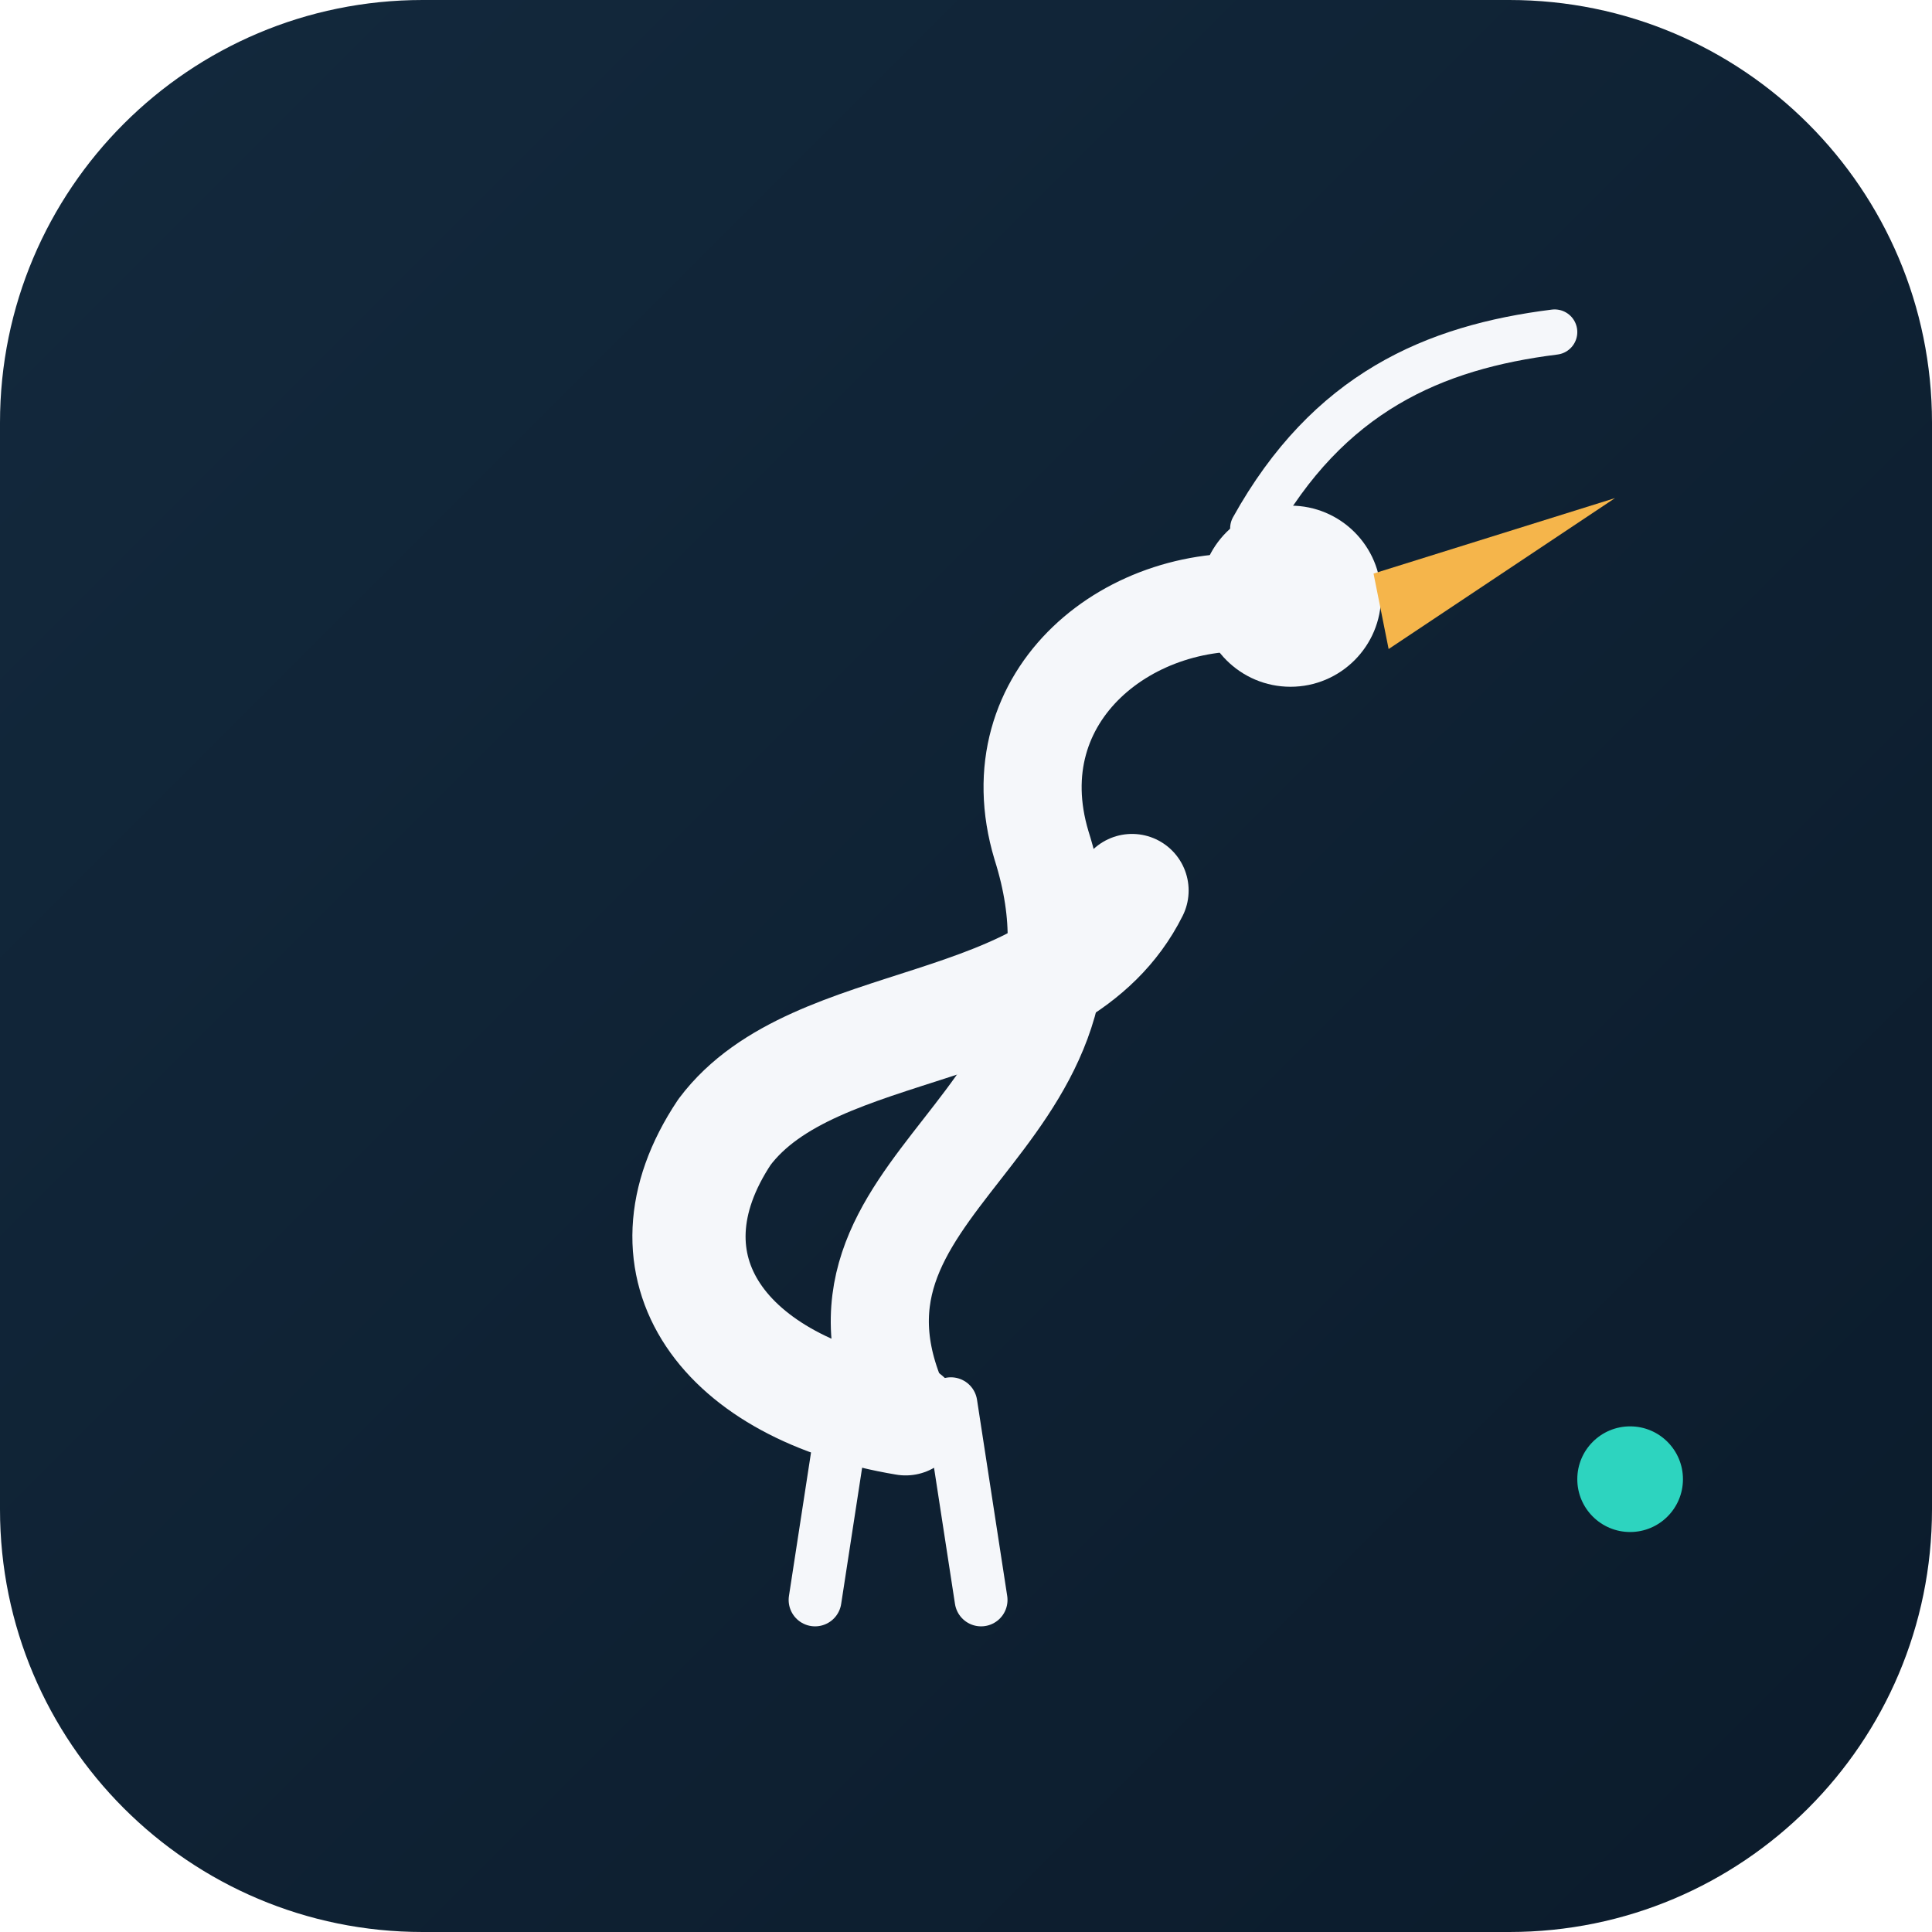
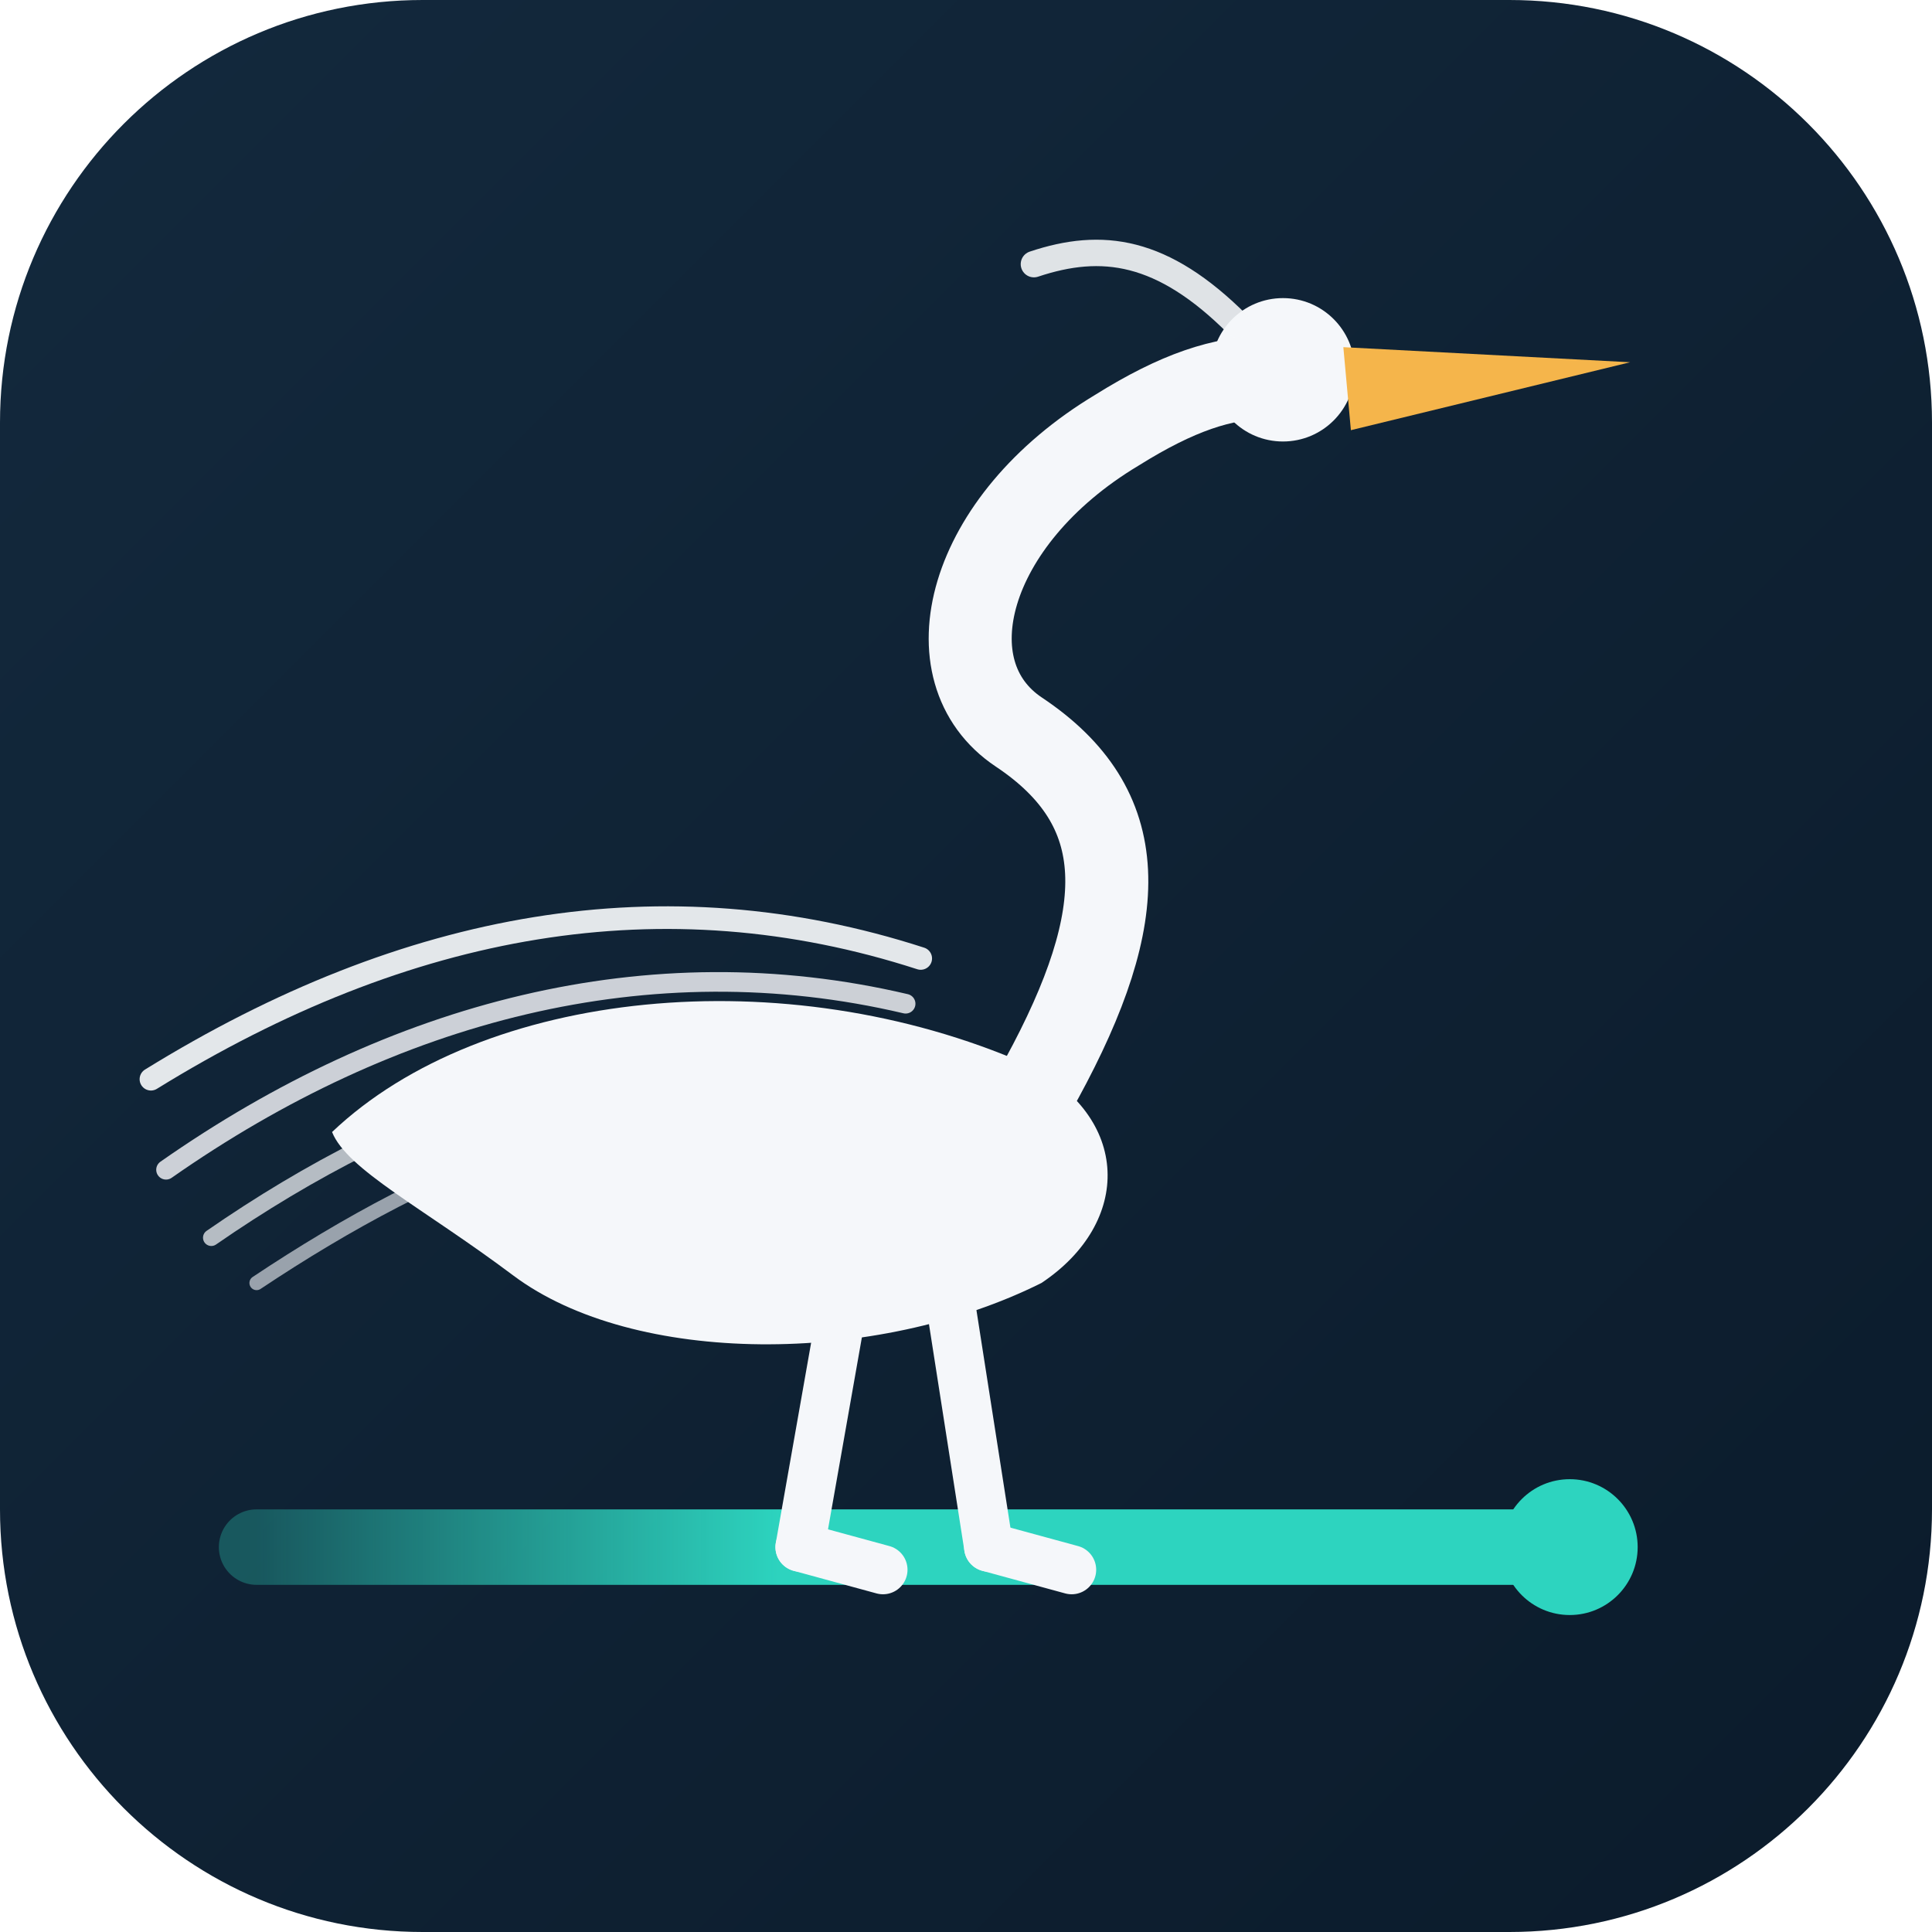
<svg xmlns="http://www.w3.org/2000/svg" width="256" height="256" viewBox="0 0 256 256" role="img" aria-label="Egret icon">
  <defs>
    <linearGradient id="bg" x1="0" y1="0" x2="1" y2="1">
      <stop offset="0" stop-color="#13293D" />
      <stop offset="1" stop-color="#0B1B2B" />
    </linearGradient>
-     <linearGradient id="egress" x1="0" y1="0" x2="1" y2="0">
-       <stop offset="0" stop-color="#2DD4BF" stop-opacity="0" />
-       <stop offset="0.35" stop-color="#2DD4BF" />
+     <linearGradient id="egress" gradientUnits="userSpaceOnUse" x1="34" y1="205" x2="208" y2="205">
+       <stop offset="0" stop-color="#2DD4BF" stop-opacity="0.30" />
+       <stop offset="0.4" stop-color="#2DD4BF" />
      <stop offset="1" stop-color="#2DD4BF" />
    </linearGradient>
  </defs>
  <rect x="0" y="0" width="256" height="256" rx="56" fill="url(#bg)" />
-   <line x1="40" y1="196" x2="216" y2="196" stroke="url(#egress)" stroke-width="6" stroke-linecap="round" />
-   <circle cx="216" cy="196" r="7" fill="#2DD4BF" />
-   <g fill="none" stroke="#F5F7FA" stroke-width="13" stroke-linecap="round" stroke-linejoin="round">
-     <path d="M120 188 C104 156 150 150 138 112 C132 92 150 78 168 80" />
-     <path d="M120 188 C96 184 84 168 96 150 C108 134 140 138 150 118" stroke-width="15" />
+   <line x1="34" y1="205" x2="208" y2="205" stroke="url(#egress)" stroke-width="10" stroke-linecap="round" />
+   <circle cx="208" cy="205" r="9" fill="#2DD4BF" />
+   <g stroke="#F5F7FA" stroke-width="6.5" stroke-linecap="round" stroke-linejoin="round">
+     <path d="M112 171 L106 205" />
+     <path d="M126 173 L131 205" />
+     <path d="M106 205 l11 3" />
+     <path d="M131 205 l11 3" />
  </g>
-   <circle cx="171" cy="79" r="12" fill="#F5F7FA" />
-   <path d="M182 76 L214 66 L184 86 Z" fill="#F5B54B" />
-   <path d="M166 70 C176 52 190 46 206 44" fill="none" stroke="#F5F7FA" stroke-width="6" stroke-linecap="round" />
-   <g stroke="#F5F7FA" stroke-width="7" stroke-linecap="round">
-     <line x1="112" y1="186" x2="108" y2="212" />
-     <line x1="126" y1="186" x2="130" y2="212" />
+   <g fill="none" stroke="#F5F7FA" stroke-linecap="round">
+     <path d="M122 127 C88 116 54 122 20 143" stroke-width="3" opacity="0.92" />
+     <path d="M120 133 C86 125 52 134 22 155" stroke-width="2.6" opacity="0.82" />
+     <path d="M116 140 C84 135 54 146 28 164" stroke-width="2.2" opacity="0.72" />
+     <path d="M112 146 C84 143 58 154 34 170" stroke-width="1.9" opacity="0.6" />
  </g>
+   <path d="M44 150 C64 131 104 127 136 141 C150 148 150 162 138 170            C116 181 84 181 68 169 C56 160 46 155 44 150 Z" fill="#F5F7FA" />
+   <path d="M138 143 C150 121 150 107 135 97 C123 89 128 69 148 57            C156 52 162 50 168 50" fill="none" stroke="#F5F7FA" stroke-width="11" stroke-linecap="round" stroke-linejoin="round" />
+   <circle cx="170" cy="49" r="9.5" fill="#F5F7FA" />
+   <path d="M164 43 C154 33 146 32 137 35" fill="none" stroke="#F5F7FA" stroke-width="3.5" stroke-linecap="round" opacity="0.9" />
+   <path d="M178 46 L216 48 L179 57 Z" fill="#F5B54B" />
</svg>
